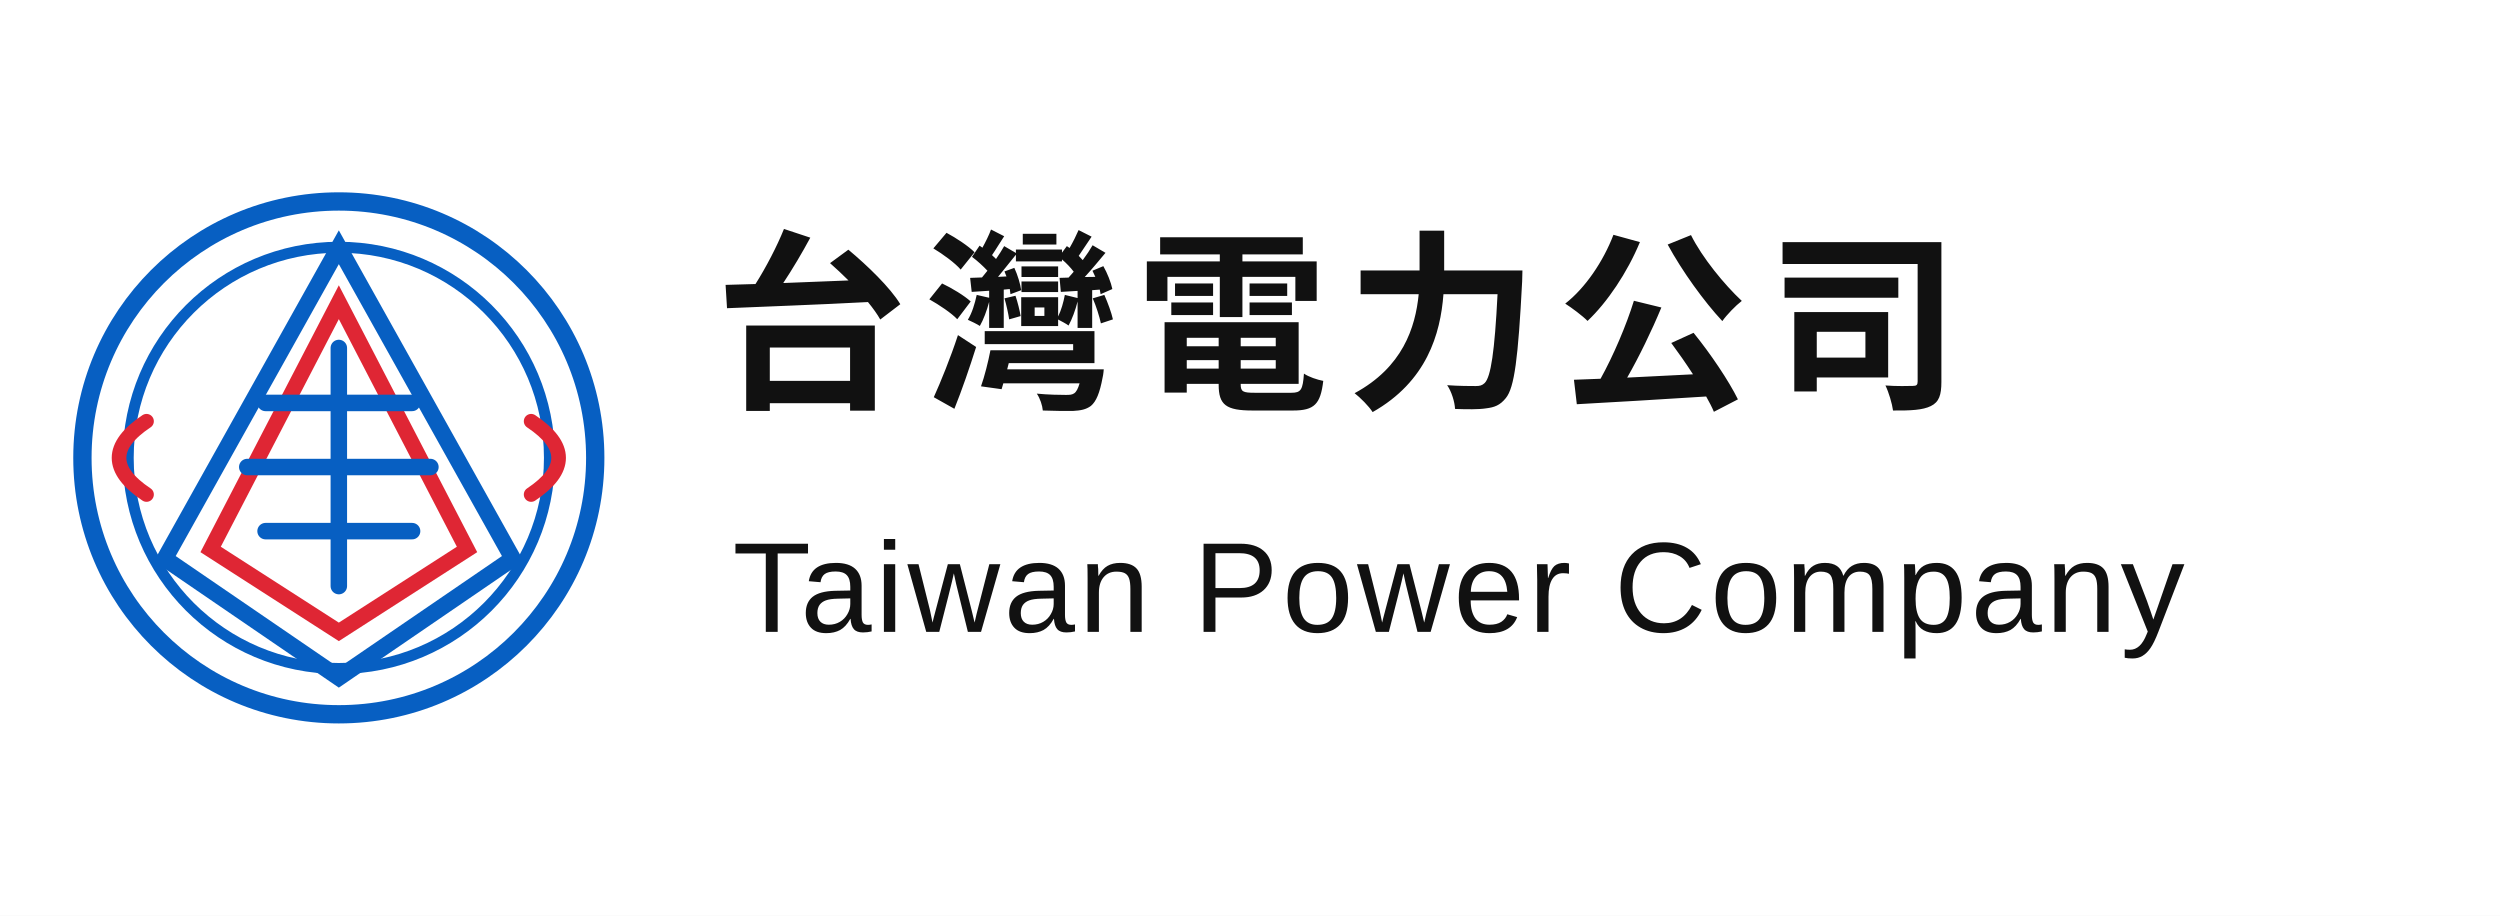
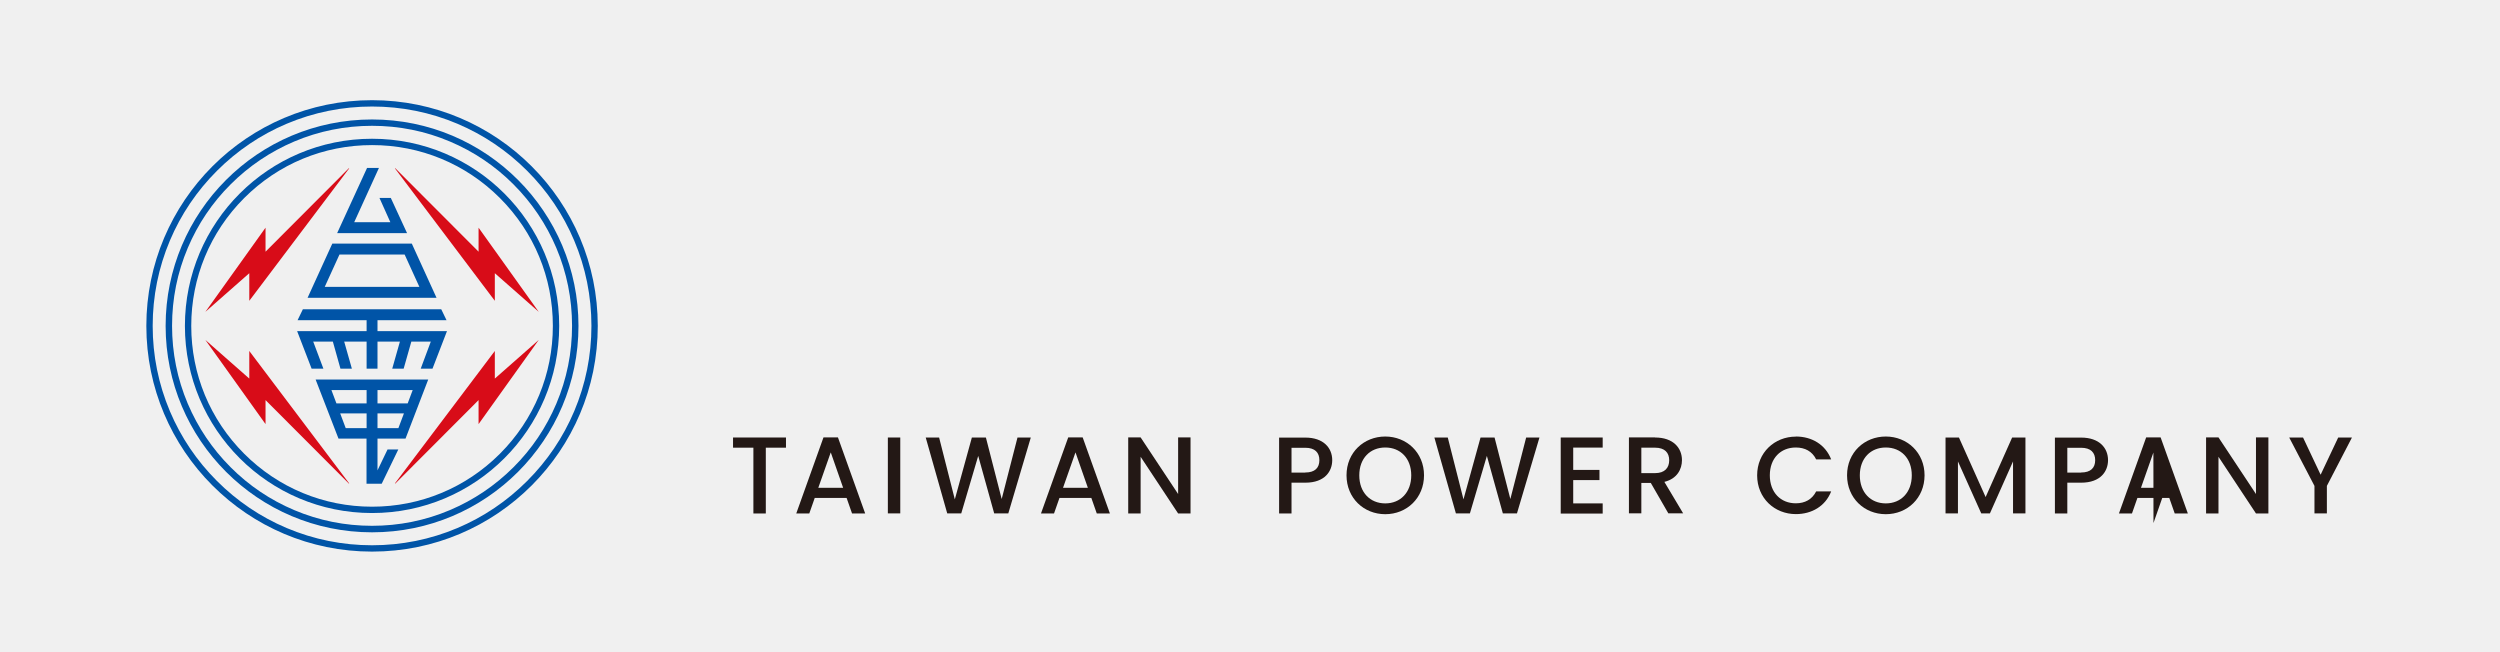
- <svg xmlns="http://www.w3.org/2000/svg" viewBox="0 0 273 100" role="img" aria-labelledby="title desc">
-   <rect width="273" height="100" fill="#fff" />
-   <g transform="translate(7 20)">
-     <circle cx="30" cy="30" r="28" fill="#fff" stroke="#075fc2" stroke-width="2" />
-     <circle cx="30" cy="30" r="23" fill="none" stroke="#075fc2" stroke-width="1.2" />
-     <path d="M30 7 L49 41 L30 54 L11 41 Z" fill="none" stroke="#075fc2" stroke-width="1.8" />
-     <path d="M30 13 L44 40 L30 49 L16 40 Z" fill="none" stroke="#df2634" stroke-width="1.7" />
-     <path d="M30 18v26M20 31h20M22 24h16M22 38h16" stroke="#075fc2" stroke-width="1.8" stroke-linecap="round" />
-     <path d="M9 26 Q3 30 9 34M51 26 Q57 30 51 34" fill="none" stroke="#df2634" stroke-width="1.6" stroke-linecap="round" />
+ <svg xmlns="http://www.w3.org/2000/svg" id="design" version="1.1" viewBox="0 0 280 73">
+   <defs>
+     <style>
+       .st0 {
+         fill: #d80c18;
+       }
+ 
+       .st1 {
+         fill: #231815;
+       }
+ 
+       .st2 {
+         fill: #0054a7;
+       }
+     </style>
+   </defs>
+   <g>
+     <g>
+       <path class="st0" d="M27.93,42.41l-4.93-4.34s0,0,0,0l6.74,9.43s0,0,0,0v-2.69s0,0,0,0l9.33,9.35s.05,0,.03-.03l-11.18-14.82s0,0,0,0v3.09s0,0,0,0Z" />
+       <path class="st0" d="M55.41,42.41l4.93-4.34s0,0,0,0l-6.74,9.43s0,0,0,0v-2.69s0,0,0,0l-9.33,9.35s-.05,0-.03-.03l11.18-14.82s0,0,0,0v3.09s0,0,0,0Z" />
+       <path class="st0" d="M27.93,30.59l-4.93,4.34s0,0,0,0l6.74-9.43s0,0,0,0v2.69s0,0,0,0l9.33-9.35s.05,0,.03.03l-11.18,14.82s0,0,0,0v-3.09s0,0,0,0Z" />
+       <path class="st0" d="M55.41,30.59l4.93,4.34s0,0,0,0l-6.74-9.43s0,0,0,0v2.69s0,0,0,0l-9.33-9.35s-.05,0-.03.03l11.18,14.82s0,0,0,0v-3.09s0,0,0,0Z" />
+     </g>
+     <g>
+       <path class="st2" d="M37.22,27.28l-2.77,6.07h14.44l-2.77-6.07h-8.9ZM36.37,32.13l1.65-3.62h7.3l1.65,3.62h-10.6Z" />
+       <polygon class="st2" points="48.44 41.29 50.06 37.09 42.28 37.09 42.28 35.86 50.01 35.86 49.42 34.64 33.92 34.64 33.33 35.86 41.06 35.86 41.06 37.09 33.28 37.09 34.9 41.29 36.22 41.29 35.08 38.26 37.28 38.26 38.13 41.29 39.41 41.29 38.55 38.26 41.06 38.26 41.06 41.29 42.28 41.29 42.28 38.26 44.79 38.26 43.93 41.29 45.21 41.29 46.07 38.26 48.25 38.26 47.12 41.29 48.44 41.29" />
+       <path class="st2" d="M43.4,50.35l-1.12,2.33v-3.56h3.14l2.54-6.61h-12.61l2.56,6.61h3.14v5.06h1.7l1.86-3.84h-1.23ZM42.28,43.69h3.94l-.56,1.49h-3.38v-1.49ZM42.28,46.3h2.96l-.62,1.65h-2.34v-1.65ZM41.06,47.95h-2.34l-.62-1.65h2.96v1.65ZM41.06,45.18h-3.38l-.56-1.49h3.94v1.49Z" />
+       <polygon class="st2" points="45.59 26.11 43.77 22.17 42.5 22.17 43.72 24.89 39.67 24.89 42.44 18.81 41.11 18.81 37.76 26.11 45.59 26.11" />
+     </g>
+     <g>
+       <path class="st2" d="M41.67,11.93c3.32,0,6.53.65,9.56,1.93,2.93,1.24,5.55,3.01,7.81,5.27,2.26,2.26,4.03,4.88,5.27,7.81,1.28,3.03,1.93,6.25,1.93,9.56s-.65,6.53-1.93,9.56c-1.24,2.93-3.01,5.55-5.27,7.81-2.26,2.26-4.88,4.03-7.81,5.27-3.03,1.28-6.25,1.93-9.56,1.93s-6.53-.65-9.56-1.93c-2.93-1.24-5.55-3.01-7.81-5.27-2.26-2.26-4.03-4.88-5.27-7.81-1.28-3.03-1.93-6.25-1.93-9.56s.65-6.53,1.93-9.56c1.24-2.93,3.01-5.55,5.27-7.81,2.26-2.26,4.88-4.03,7.81-5.27,3.03-1.28,6.25-1.93,9.56-1.93M41.67,11.22c-13.96,0-25.28,11.32-25.28,25.28s11.32,25.28,25.28,25.28,25.28-11.32,25.28-25.28-11.32-25.28-25.28-25.28h0Z" />
+       <path class="st2" d="M41.67,14.09c3.03,0,5.96.59,8.72,1.76,2.67,1.13,5.07,2.74,7.12,4.8,2.06,2.06,3.67,4.46,4.8,7.12,1.17,2.76,1.76,5.7,1.76,8.72s-.59,5.96-1.76,8.72c-1.13,2.67-2.74,5.07-4.8,7.12-2.06,2.06-4.46,3.67-7.12,4.8-2.76,1.17-5.7,1.76-8.72,1.76s-5.96-.59-8.72-1.76c-2.67-1.13-5.07-2.74-7.12-4.8-2.06-2.06-3.67-4.46-4.8-7.12-1.17-2.76-1.76-5.7-1.76-8.72s.59-5.96,1.76-8.72c1.13-2.67,2.74-5.07,4.8-7.12,2.06-2.06,4.46-3.67,7.12-4.8,2.76-1.17,5.7-1.76,8.72-1.76M41.67,13.38c-12.77,0-23.12,10.35-23.12,23.12s10.35,23.12,23.12,23.12,23.12-10.35,23.12-23.12-10.35-23.12-23.12-23.12h0Z" />
+       <path class="st2" d="M41.67,16.25c5.41,0,10.5,2.11,14.32,5.93,3.83,3.83,5.93,8.91,5.93,14.32s-2.11,10.5-5.93,14.32c-3.83,3.83-8.91,5.93-14.32,5.93s-10.5-2.11-14.32-5.93c-3.83-3.83-5.93-8.91-5.93-14.32s2.11-10.5,5.93-14.32c3.83-3.83,8.91-5.93,14.32-5.93M41.67,15.54c-11.58,0-20.96,9.38-20.96,20.96s9.38,20.96,20.96,20.96,20.96-9.38,20.96-20.96-9.38-20.96-20.96-20.96h0Z" />
+     </g>
  </g>
-   <text x="78" y="43" fill="#111" font-family="DFKai-SB, BiauKai, KaiTi, serif" font-size="21" font-weight="700" letter-spacing="2">台灣電力公司</text>
-   <text x="80" y="69" fill="#111" font-family="Arial, sans-serif" font-size="14" letter-spacing=".4">Taiwan Power Company</text>
+   <g>
+     <g>
+       <path class="st1" d="M82.1,49h5.93v1.14h-2.26v7.37h-1.39v-7.37h-2.28v-1.14Z" />
+       <path class="st1" d="M94.81,55.77h-3.56l-.61,1.74h-1.46l3.05-8.52h1.62l3.05,8.52h-1.47l-.61-1.74ZM93.04,50.68l-1.39,3.95h2.78l-1.38-3.95Z" />
+       <path class="st1" d="M99.44,49h1.39v8.5h-1.39v-8.5Z" />
+       <path class="st1" d="M103.7,49h1.48l1.76,6.93,1.91-6.93h1.57l1.77,6.89,1.77-6.89h1.49l-2.52,8.5h-1.58l-1.79-6.44-1.9,6.44h-1.57s-2.41-8.5-2.41-8.5Z" />
+       <path class="st1" d="M122.22,55.77h-3.56l-.61,1.74h-1.46l3.05-8.52h1.62l3.05,8.52h-1.47l-.61-1.74ZM120.45,50.68l-1.39,3.95h2.78l-1.38-3.95Z" />
+       <path class="st1" d="M133.34,48.99v8.52h-1.39l-4.2-6.35v6.35h-1.39v-8.52h1.39l4.2,6.34v-6.34h1.39Z" />
+       <path class="st1" d="M146.19,54.06h-1.54v3.45h-1.39v-8.5h2.94c2.02,0,3.01,1.15,3.01,2.53,0,1.21-.8,2.52-3.01,2.52ZM146.19,52.92c1.09,0,1.58-.53,1.58-1.38s-.49-1.39-1.58-1.39h-1.54v2.78h1.54Z" />
+       <path class="st1" d="M155.15,57.59c-2.4,0-4.34-1.8-4.34-4.36s1.95-4.34,4.34-4.34,4.34,1.8,4.34,4.34-1.92,4.36-4.34,4.36ZM155.15,56.38c1.69,0,2.91-1.22,2.91-3.14s-1.22-3.12-2.91-3.12-2.91,1.2-2.91,3.12,1.22,3.14,2.91,3.14Z" />
+       <path class="st1" d="M160.67,49h1.48l1.76,6.93,1.91-6.93h1.57l1.77,6.89,1.77-6.89h1.49l-2.52,8.5h-1.58l-1.79-6.44-1.9,6.44h-1.57s-2.41-8.5-2.41-8.5Z" />
+       <path class="st1" d="M179.5,50.13h-3.3v2.5h2.94v1.14h-2.94v2.61h3.3v1.14h-4.7v-8.52h4.7v1.14Z" />
+       <path class="st1" d="M185.37,49c2.02,0,3.01,1.16,3.01,2.54,0,1-.54,2.08-1.97,2.43l2.1,3.52h-1.66l-1.96-3.4h-1.06v3.4h-1.39v-8.5h2.94ZM185.37,50.14h-1.54v2.85h1.54c1.09,0,1.58-.6,1.58-1.44s-.49-1.41-1.58-1.41Z" />
+       <path class="st1" d="M201.14,48.89c1.77,0,3.3.89,3.95,2.56h-1.68c-.45-.91-1.26-1.33-2.28-1.33-1.69,0-2.91,1.2-2.91,3.12s1.22,3.13,2.91,3.13c1.02,0,1.82-.43,2.28-1.33h1.68c-.65,1.66-2.18,2.54-3.95,2.54-2.4,0-4.34-1.79-4.34-4.34s1.95-4.34,4.34-4.34Z" />
+       <path class="st1" d="M211.21,57.59c-2.4,0-4.34-1.8-4.34-4.36s1.95-4.34,4.34-4.34,4.34,1.8,4.34,4.34-1.92,4.36-4.34,4.36ZM211.21,56.38c1.69,0,2.91-1.22,2.91-3.14s-1.22-3.12-2.91-3.12-2.91,1.2-2.91,3.12,1.22,3.14,2.91,3.14Z" />
+       <path class="st1" d="M217.9,49h1.5l2.99,6.67,2.97-6.67h1.49v8.5h-1.39v-5.82l-2.59,5.82h-.97l-2.61-5.82v5.82h-1.39v-8.5Z" />
+       <path class="st1" d="M233.08,54.06h-1.54v3.45h-1.39v-8.5h2.94c2.02,0,3.01,1.15,3.01,2.53,0,1.21-.8,2.52-3.01,2.52ZM233.08,52.92c1.09,0,1.58-.53,1.58-1.38s-.49-1.39-1.58-1.39h-1.54v2.78h1.54Z" />
+       <path class="st1" d="M242.95,55.77h-3.56l-.61,1.74h-1.46l3.05-8.52h1.62l3.05,8.52h-1.47l-.61-1.74ZM241.18,50.68l-1.39,3.95h2.78l-1.38,3.95Z" />
+       <path class="st1" d="M254.06,48.99v8.52h-1.39l-4.2-6.35v6.35h-1.39v-8.52h1.39l4.2,6.34v-6.34h1.39Z" />
+       <path class="st1" d="M256.39,49h1.55l1.97,4.17,1.97-4.17h1.54l-2.81,5.42v3.08h-1.39v-3.08l-2.83-5.42Z" />
+     </g>
+   </g>
</svg>
